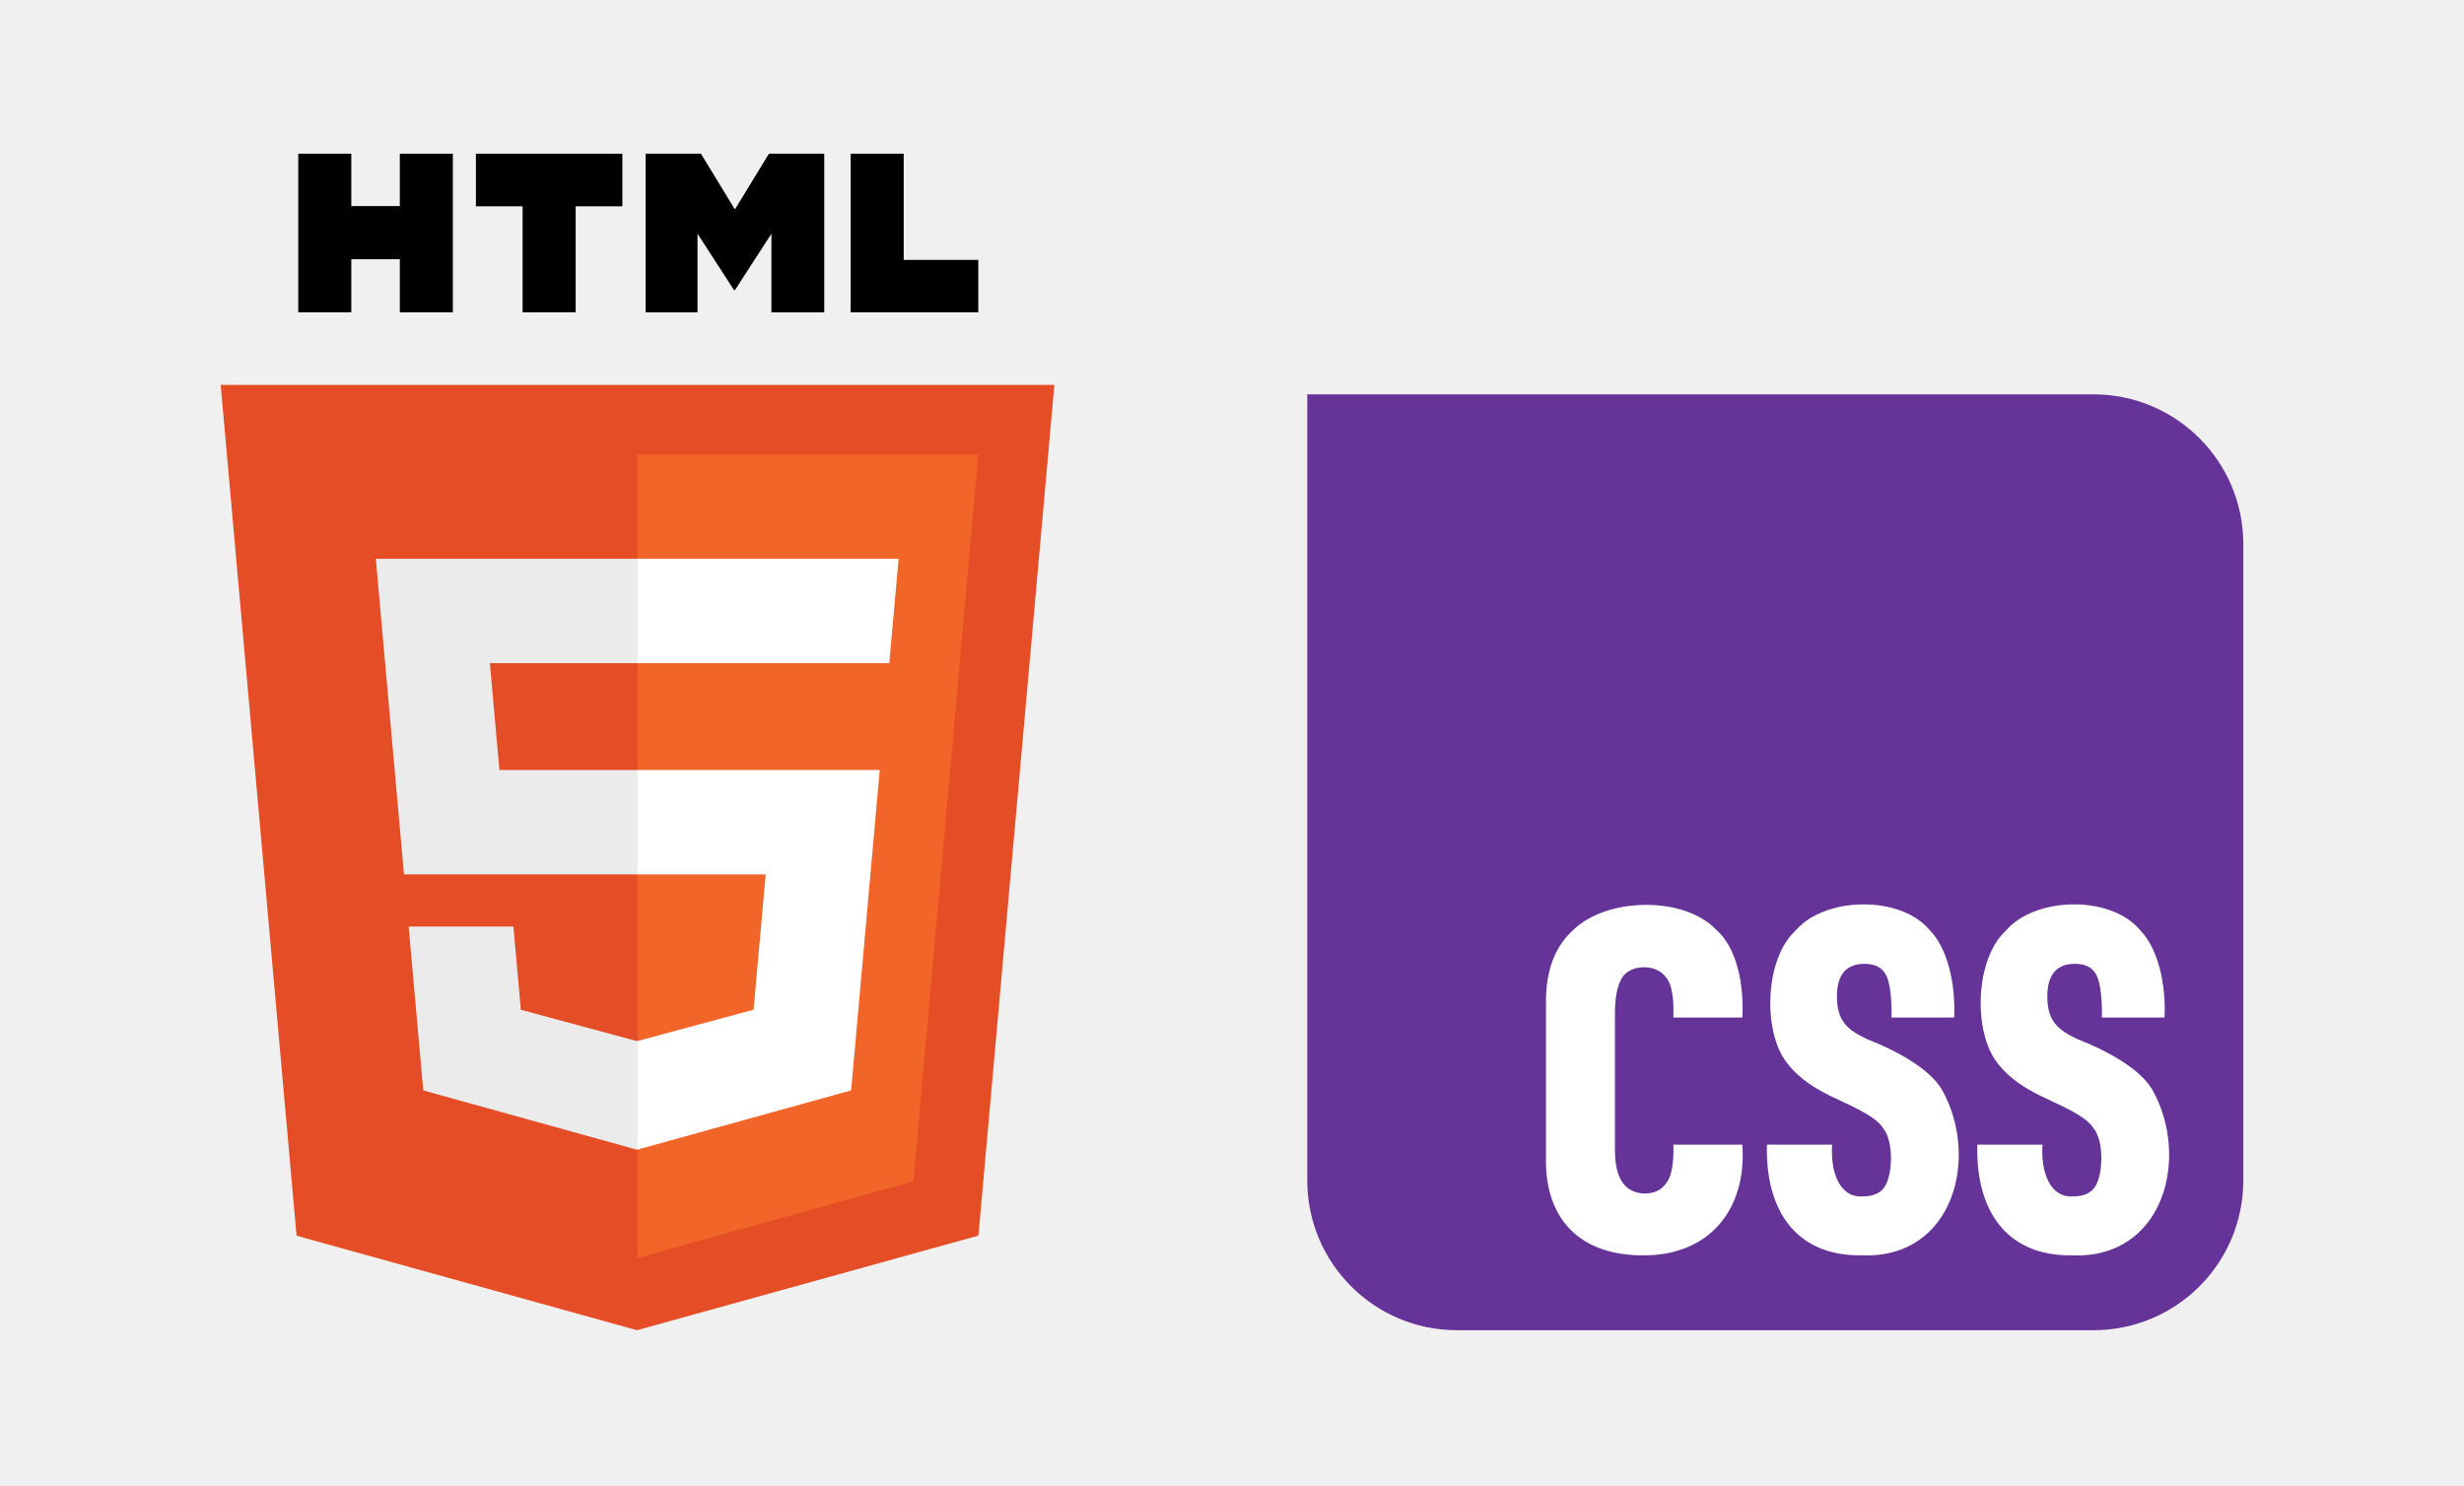
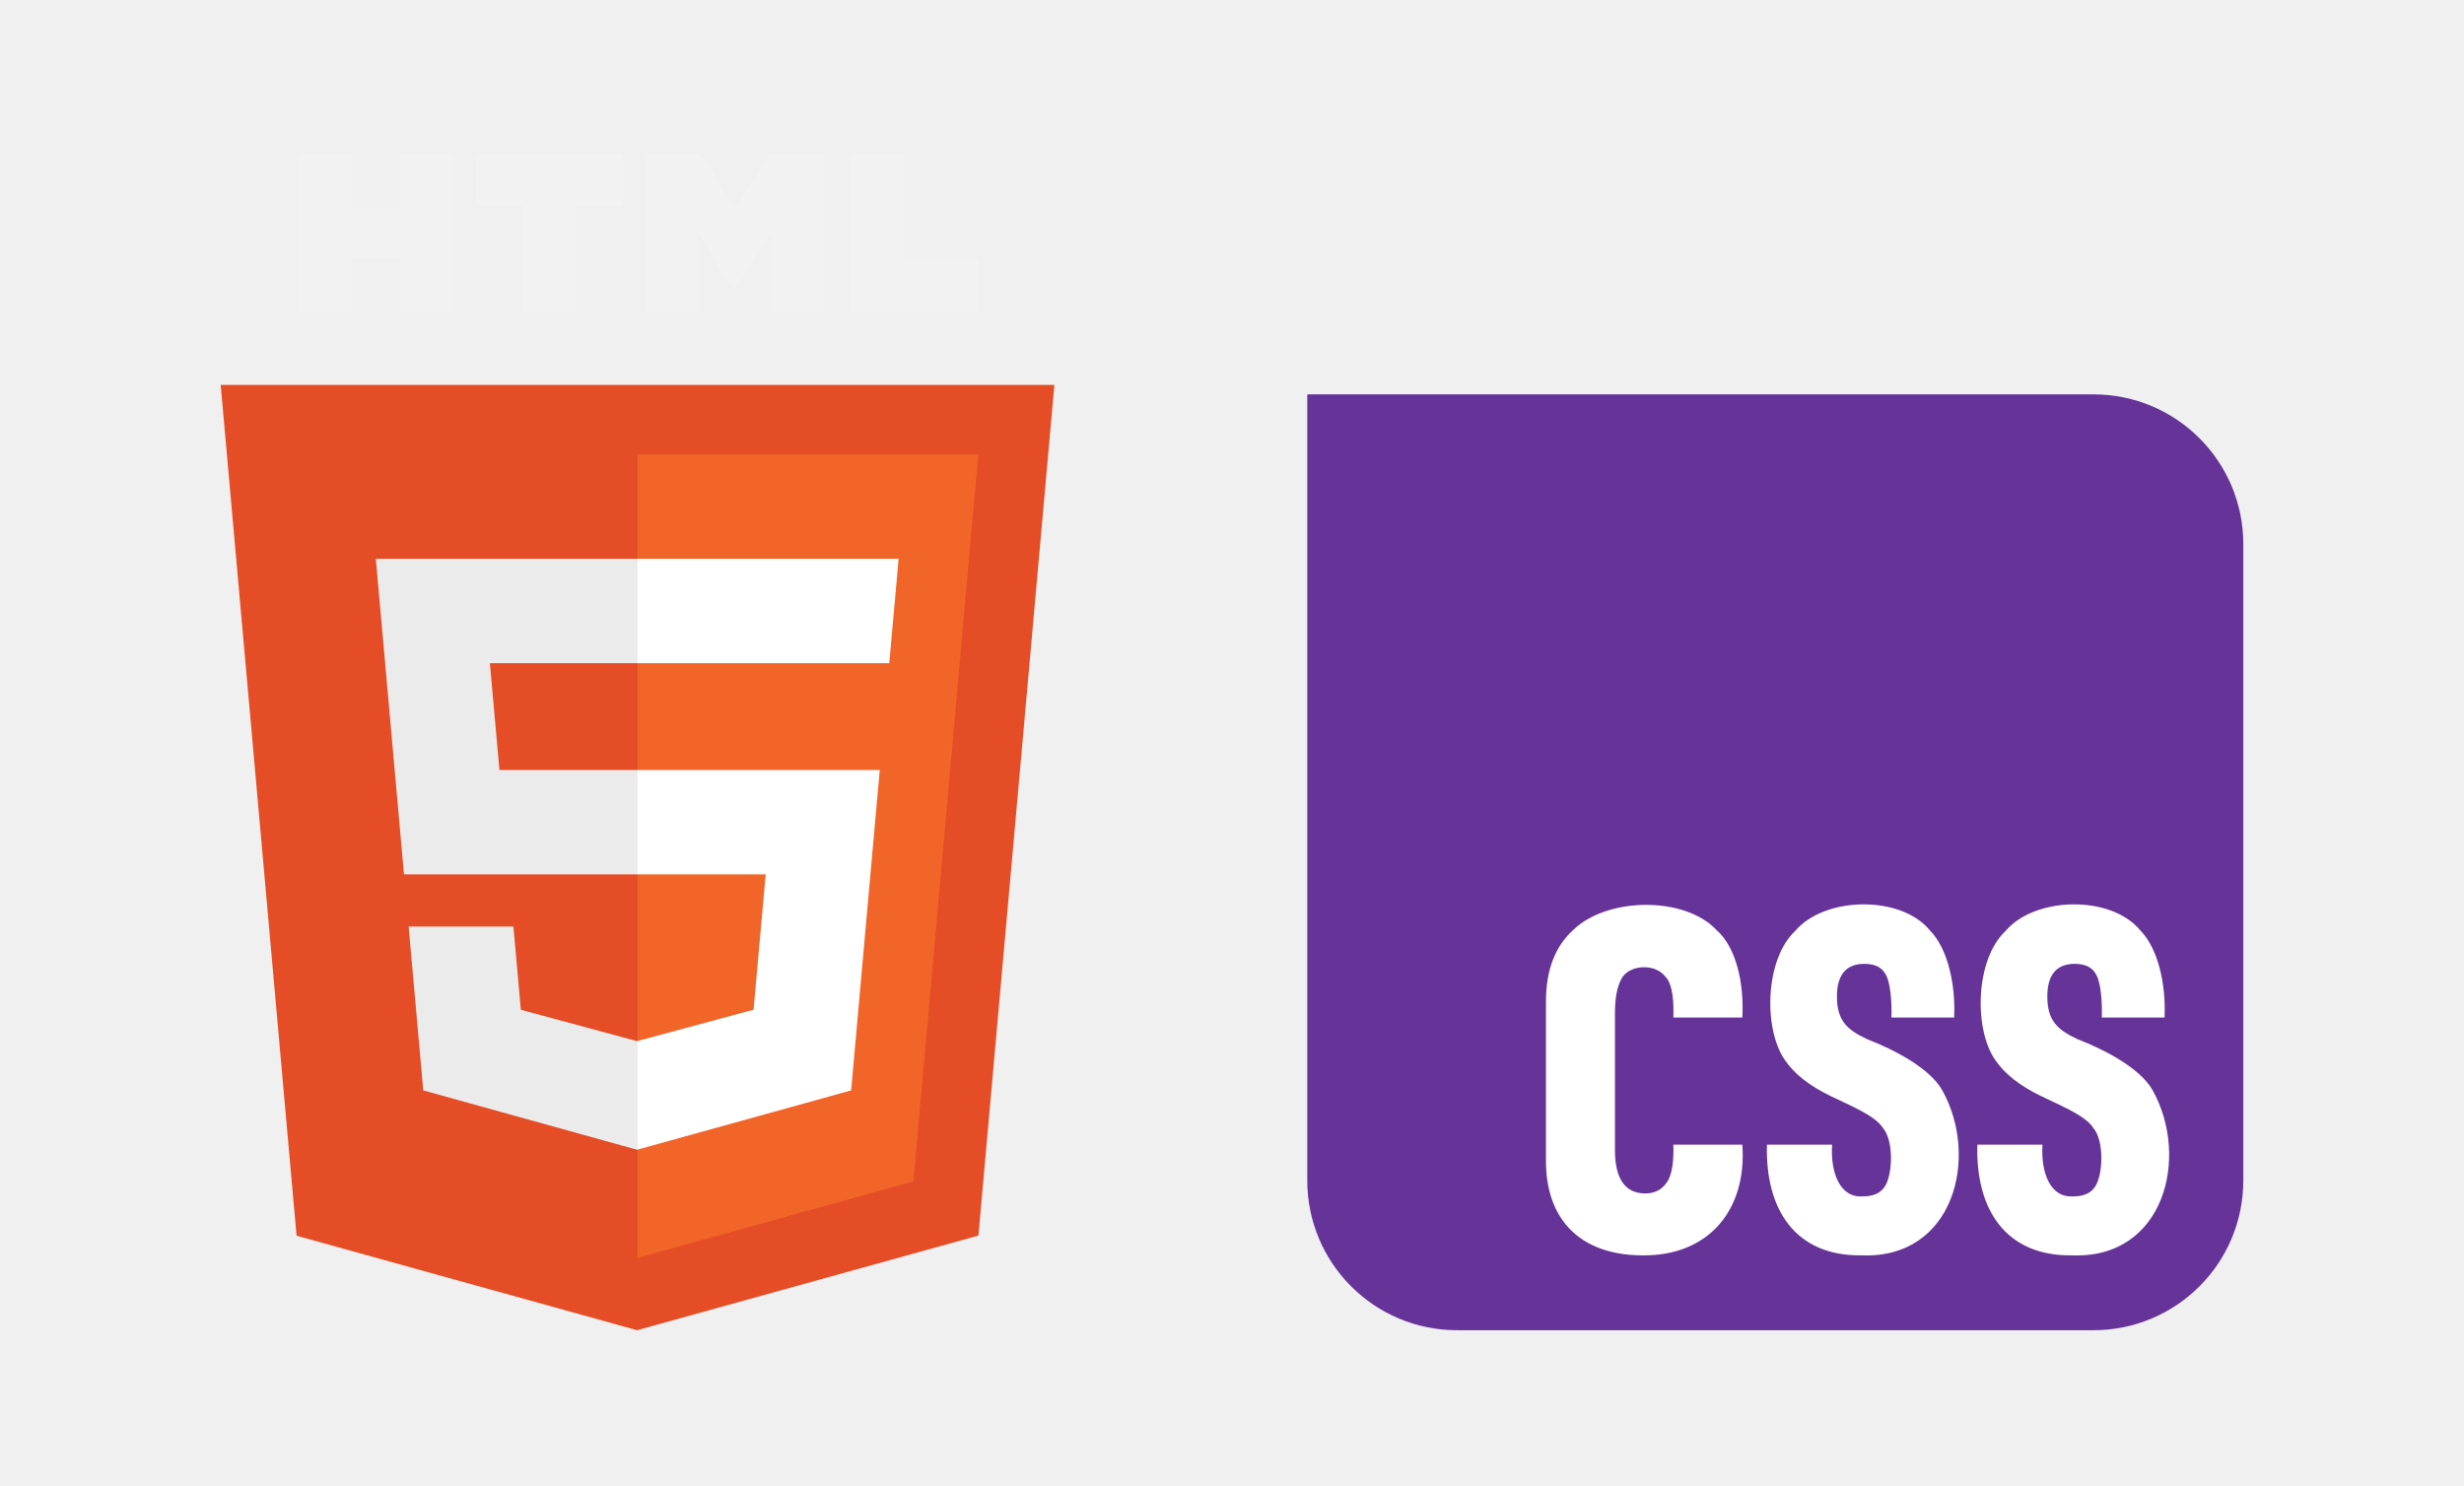
<svg xmlns="http://www.w3.org/2000/svg" width="924.464" height="557.297" id="svg2" version="1.1" xml:space="preserve">
  <defs id="defs4" />
  <g id="layer1" transform="translate(-575.2364,-248.6217)">
    <g id="g945" transform="matrix(0.8623105,0,0,0.8623105,141.831,73.3151)">
      <g id="g3054" transform="translate(524,270.1811)">
        <polygon id="polygon3028" points="255.778,512 107.644,470.877 74.633,100.62 437.367,100.62 404.321,470.819 " style="fill:#e44d26" />
        <polygon id="polygon3030" points="256,130.894 256,480.523 376.03,447.246 404.27,130.894 " style="fill:#f16529" />
        <polygon id="polygon3032" points="256,313.627 256,268.217 195.91,268.217 191.76,221.716 256,221.716 256,176.305 255.843,176.305 142.132,176.305 143.219,188.488 154.38,313.627 " style="fill:#ebebeb" />
        <polygon id="polygon3034" points="255.801,386.206 205.227,372.55 201.994,336.333 177.419,336.333 156.409,336.333 162.771,407.634 255.791,433.457 256,433.399 256,386.153 " style="fill:#ebebeb" />
-         <path id="path3036" d="m 108.382,0 h 23.077 v 22.8 h 21.11 V 0 h 23.078 V 69.044 H 152.57 v -23.12 h -21.11 v 23.12 H 108.383 V 0 Z" style="fill:#000000;stroke:none;stroke-width:1;stroke-dasharray:none" />
-         <path id="path3038" d="M 205.994,22.896 H 185.678 V 0 h 63.72 V 22.896 H 229.073 V 69.044 H 205.995 V 22.896 Z" style="fill:#000000;stroke:none;stroke-width:1;stroke-dasharray:none" />
-         <path id="path3040" d="m 259.511,0 h 24.063 L 298.376,24.26 313.163,0 h 24.072 V 69.044 H 314.253 V 34.822 l -15.877,24.549 h -0.397 L 282.091,34.822 v 34.222 h -22.58 z" style="fill:#000000;stroke:none;stroke-width:1;stroke-dasharray:none" />
-         <path id="path3042" d="m 348.72,0 h 23.084 v 46.222 h 32.453 V 69.044 H 348.72 Z" style="fill:#000000;stroke:none;stroke-width:1;stroke-dasharray:none" />
+         <path id="path3036" d="m 108.382,0 h 23.077 v 22.8 h 21.11 V 0 h 23.078 V 69.044 H 152.57 v -23.12 h -21.11 v 23.12 H 108.383 V 0 Z" style="fill:#f2f2f2;stroke:none;stroke-width:1;stroke-dasharray:none" />
+         <path id="path3038" d="M 205.994,22.896 H 185.678 V 0 h 63.72 V 22.896 H 229.073 V 69.044 H 205.995 V 22.896 Z" style="fill:#f2f2f2;stroke:none;stroke-width:1;stroke-dasharray:none" />
+         <path id="path3040" d="m 259.511,0 h 24.063 L 298.376,24.26 313.163,0 h 24.072 V 69.044 H 314.253 V 34.822 l -15.877,24.549 h -0.397 L 282.091,34.822 v 34.222 h -22.58 z" style="fill:#f2f2f2;stroke:none;stroke-width:1;stroke-dasharray:none" />
+         <path id="path3042" d="m 348.72,0 h 23.084 v 46.222 h 32.453 V 69.044 H 348.72 Z" style="fill:#f2f2f2;stroke:none;stroke-width:1;stroke-dasharray:none" />
        <polygon id="polygon3044" points="360.291,280.411 361.399,268.217 349.162,268.217 255.843,268.217 255.843,313.627 311.761,313.627 306.49,372.521 255.843,386.191 255.843,433.435 348.937,407.634 349.62,399.962 " style="fill:#ffffff" />
        <polygon id="polygon3046" points="369.597,176.305 255.843,176.305 255.843,204.509 255.843,221.605 255.843,221.716 365.385,221.716 365.531,221.716 366.442,211.509 368.511,188.488 " style="fill:#ffffff" />
      </g>
      <g id="g823" transform="matrix(0.4072651,0,0,0.4072651,1071.399,374.916)">
        <path id="bg" fill="#663399" d="m 0,0 h 840 a 160,160 0 0 1 160,160 V 840 A 160,160 0 0 1 840,1000 H 160 A 160,160 0 0 1 0,840 Z" />
        <path id="fg" fill="#ffffff" d="M 358.1,920 C 293.87,919.94 254.24,883.77 255,817.21 c 0,0 0,-168.39 0,-168.39 0,-33.74 9.88,-59.4 29.64,-76.96 35.49,-34.19 117.83,-36.27 152.59,0.52 21.42,18.89 29.5,57.48 27.58,93.49 h -73.72 c 0.56,-14.15 -0.19,-35.58 -8.51,-43.65 -10.81,-14.63 -39.36,-12.91 -46.91,2.32 -4.64,8.26 -6.96,20.49 -6.96,36.67 v 146.18 c 0,30.65 10.65,46.15 31.96,46.49 9.96,0 17.53,-3.62 22.68,-10.85 7.19,-8.58 8.31,-27.58 7.73,-41.32 H 464.8 C 469.84,871.78 428.48,920.87 358.09,920 Z m 234.04,0 C 520.97,920.98 489.13,870.34 491.1,801.71 h 69.59 c -1.93,29.92 8.35,57.17 32.99,55.27 10.99,0 18.73,-3.44 23.2,-10.33 8.5,-12.59 10.09,-48.95 -2.06,-63.02 -8.49,-13.55 -39.03,-25.51 -55.16,-33.57 -23.03,-11.02 -39.61,-24.1 -49.75,-39.26 -22.87,-33.64 -20.75,-107.48 11.34,-137.4 31.18,-36.92 112.61,-38.62 143.82,-0.77 19.25,19.51 27.66,57.9 26.03,93.23 h -67.02 c 0.57,-14.52 -0.8,-37.95 -6.44,-46.49 -3.95,-7.23 -11.43,-10.85 -22.42,-10.85 -19.59,0 -29.38,11.71 -29.38,35.12 0.21,24.86 9.9,35.06 32.48,45.45 29.24,11.36 66.42,30.76 79.9,54.24 40.2,71.54 12.62,180.82 -86.09,176.65 z m 224.76,0 C 745.73,920.98 713.89,870.34 715.86,801.71 h 69.59 c -1.93,29.92 8.35,57.17 32.99,55.27 10.99,0 18.73,-3.44 23.2,-10.33 8.5,-12.59 10.09,-48.95 -2.06,-63.02 -8.49,-13.55 -39.03,-25.51 -55.16,-33.57 -23.03,-11.02 -39.61,-24.1 -49.75,-39.26 -22.87,-33.64 -20.75,-107.48 11.34,-137.4 31.18,-36.92 112.61,-38.62 143.82,-0.77 19.25,19.51 27.66,57.9 26.03,93.23 h -67.02 c 0.57,-14.52 -0.8,-37.95 -6.44,-46.49 -3.95,-7.23 -11.43,-10.85 -22.42,-10.85 -19.59,0 -29.38,11.71 -29.38,35.12 0.21,24.86 9.9,35.06 32.48,45.45 29.24,11.36 66.42,30.76 79.9,54.24 40.2,71.54 12.62,180.82 -86.09,176.65 z" />
      </g>
    </g>
  </g>
</svg>
